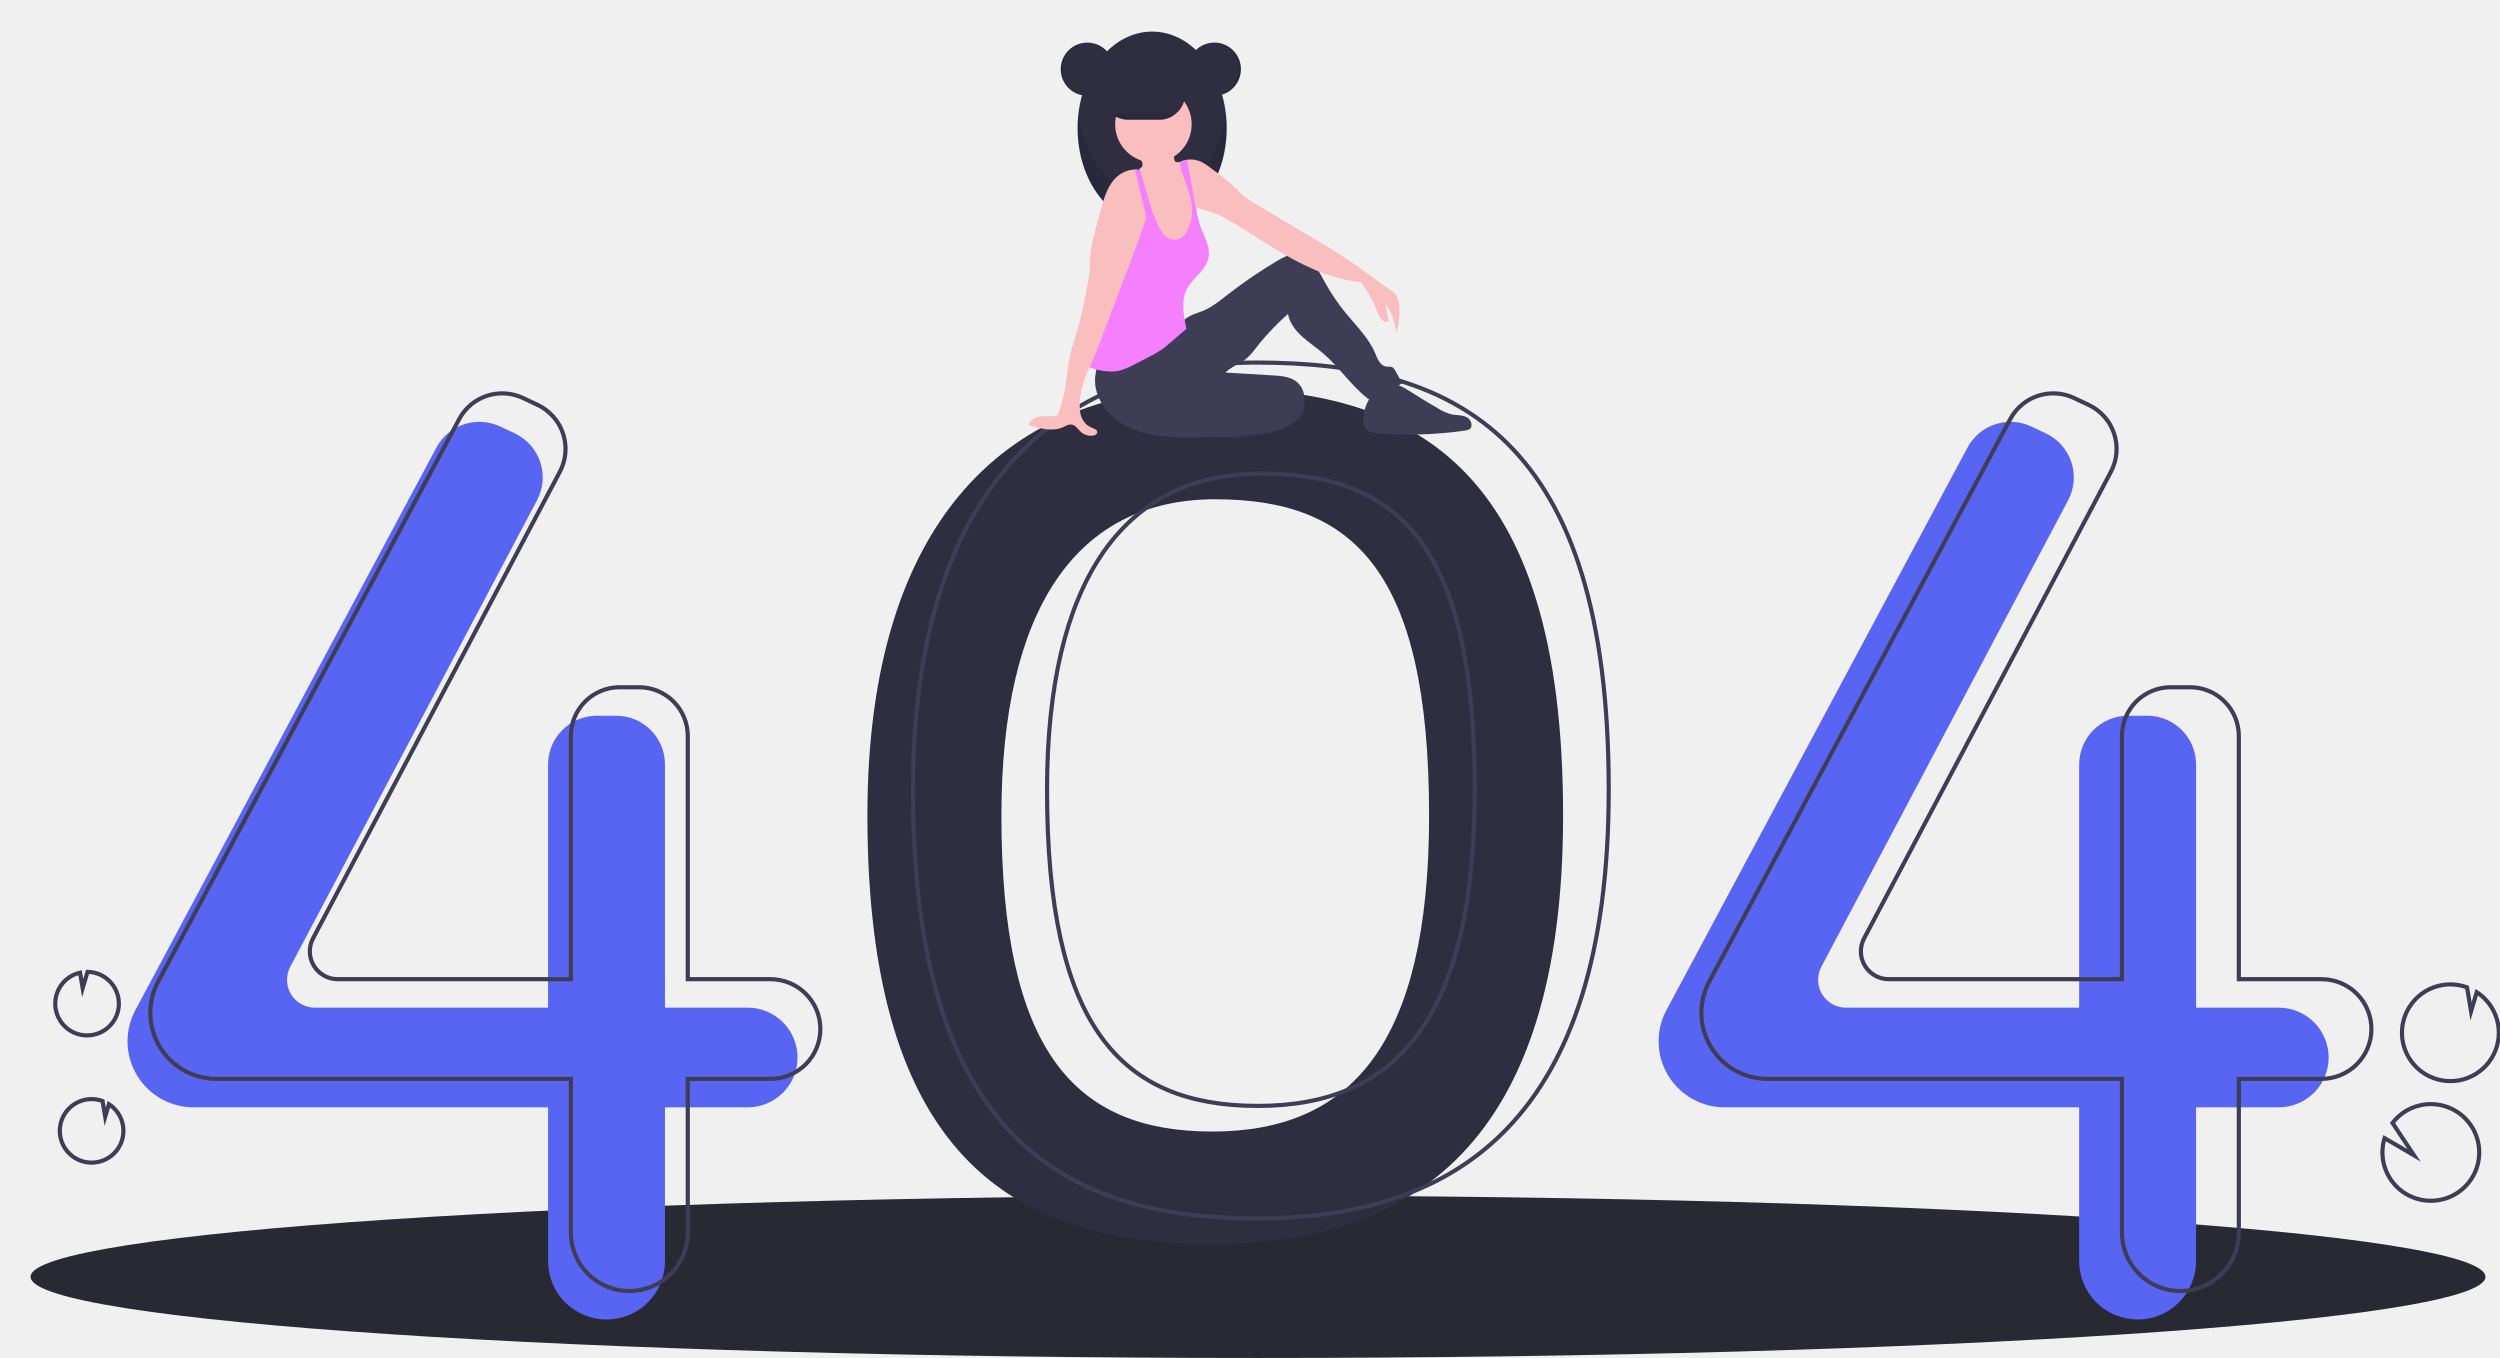
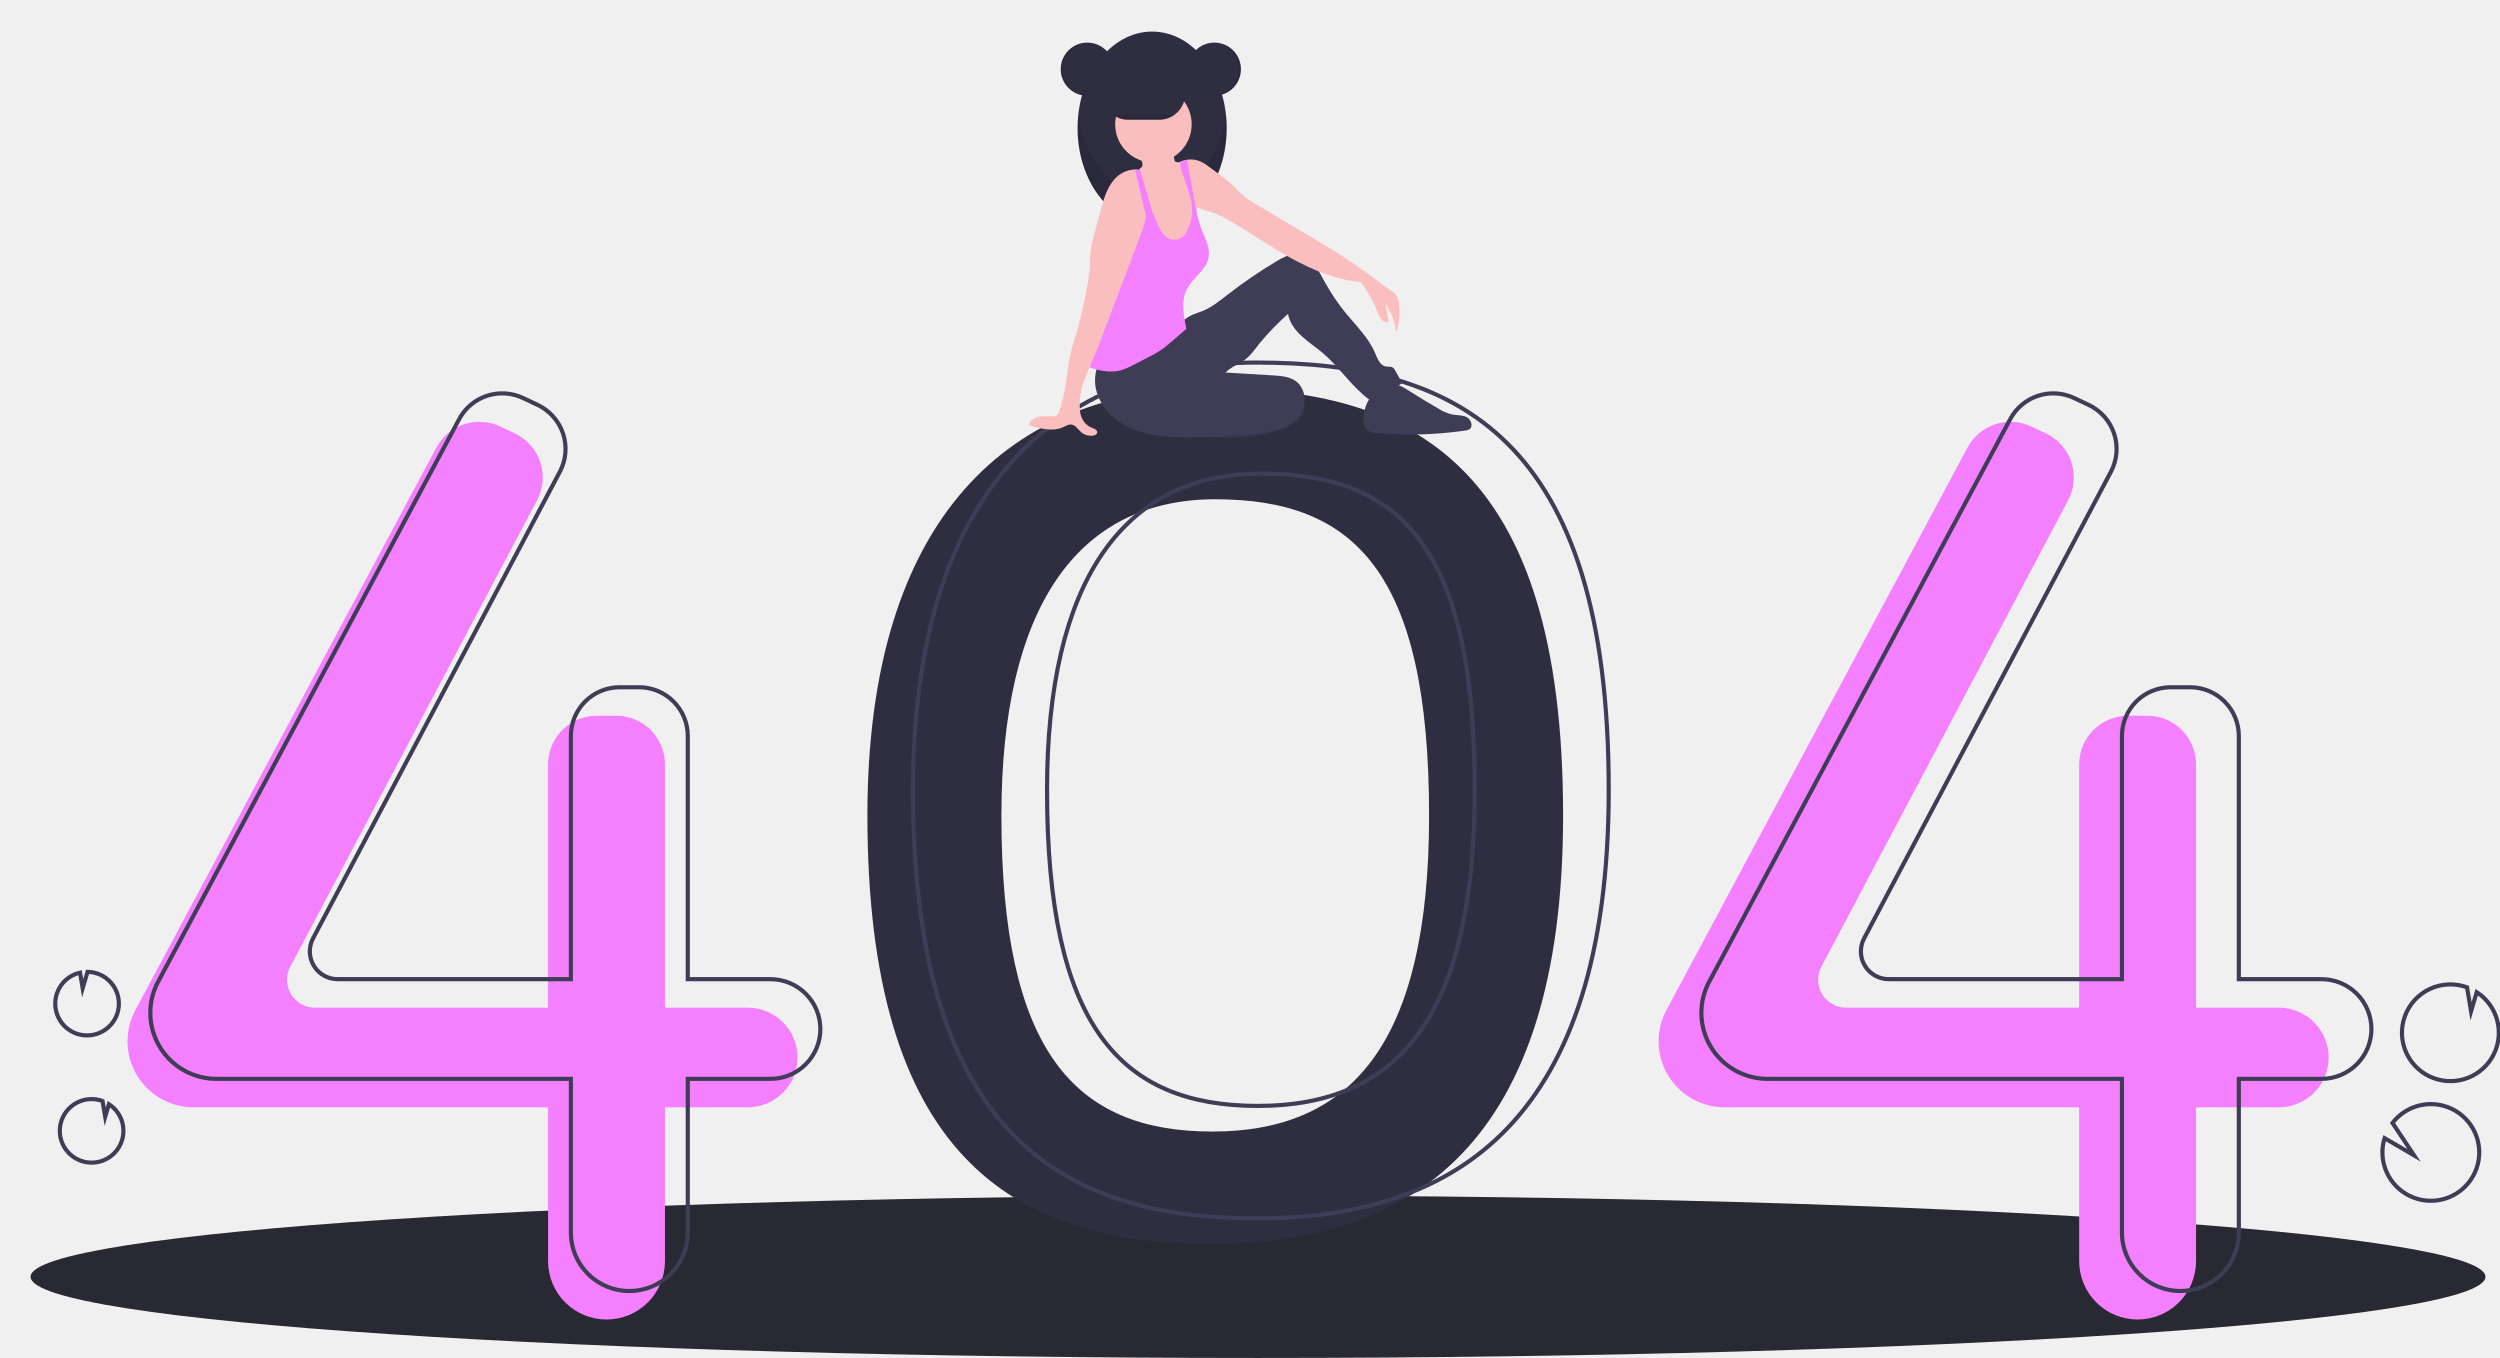
<svg xmlns="http://www.w3.org/2000/svg" width="602" height="327" viewBox="0 0 602 327" fill="none">
  <g clip-path="url(#clip0)">
    <path d="M302.932 327C466.17 327 598.5 318.249 598.5 307.454C598.5 296.659 466.17 287.908 302.932 287.908C139.695 287.908 7.365 296.659 7.365 307.454C7.365 318.249 139.695 327 302.932 327Z" fill="#282932" />
    <path d="M291.602 93.477C243.447 93.477 208.871 124.339 208.871 196.351C208.871 277.964 243.447 299.567 291.602 299.567C339.758 299.567 376.394 275.906 376.394 196.351C376.393 111.308 339.758 93.477 291.602 93.477ZM291.919 272.477C258.565 272.477 241.14 252.93 241.14 196.403C241.14 146.527 259.278 120.224 292.632 120.224C325.986 120.224 344.125 137.501 344.125 196.403C344.125 251.505 325.273 272.477 291.919 272.477Z" fill="#2F2E41" />
-     <path d="M180.035 242.644H160.125V184.076C160.125 180.965 158.888 177.982 156.686 175.782C154.484 173.583 151.497 172.347 148.383 172.347H143.718C142.176 172.347 140.649 172.65 139.224 173.24C137.8 173.829 136.505 174.693 135.415 175.782C134.325 176.871 133.46 178.164 132.87 179.587C132.279 181.01 131.976 182.536 131.976 184.076V242.644H75.815C74.66 242.644 73.524 242.345 72.518 241.778C71.512 241.21 70.67 240.392 70.074 239.404C69.478 238.415 69.147 237.29 69.115 236.136C69.082 234.983 69.349 233.84 69.888 232.82L129.328 120.441C130.069 119.04 130.518 117.503 130.648 115.924C130.779 114.345 130.587 112.755 130.085 111.252C129.584 109.749 128.782 108.363 127.729 107.177C126.677 105.992 125.394 105.032 123.96 104.355L120.451 102.7C117.727 101.415 114.612 101.225 111.751 102.17C108.89 103.115 106.502 105.122 105.082 107.777L32.587 243.245C31.353 245.552 30.707 248.127 30.707 250.743C30.707 252.831 31.119 254.9 31.919 256.829C32.719 258.759 33.892 260.512 35.37 261.989C36.849 263.466 38.604 264.638 40.536 265.437C42.468 266.236 44.538 266.648 46.629 266.648H131.976V303.682C131.976 305.528 132.34 307.357 133.047 309.062C133.754 310.768 134.791 312.318 136.098 313.623C137.405 314.929 138.957 315.965 140.664 316.671C142.372 317.378 144.202 317.741 146.05 317.741C147.899 317.741 149.729 317.378 151.436 316.671C153.144 315.965 154.696 314.929 156.003 313.623C157.31 312.318 158.346 310.768 159.054 309.062C159.761 307.357 160.125 305.528 160.125 303.682V266.648H180.035C183.222 266.648 186.278 265.383 188.531 263.132C190.784 260.881 192.05 257.829 192.05 254.646C192.05 251.463 190.784 248.41 188.531 246.159C186.278 243.908 183.222 242.644 180.035 242.644Z" fill="#5865F2" />
-     <path d="M548.723 242.644H528.812V184.076C528.812 180.965 527.575 177.982 525.373 175.782C523.171 173.583 520.185 172.347 517.07 172.347H512.405C510.863 172.347 509.336 172.65 507.912 173.24C506.487 173.829 505.193 174.693 504.102 175.782C503.012 176.871 502.147 178.164 501.557 179.587C500.967 181.01 500.663 182.536 500.663 184.076V242.644H444.503C443.347 242.644 442.211 242.345 441.206 241.778C440.2 241.21 439.358 240.392 438.761 239.404C438.165 238.415 437.834 237.29 437.802 236.136C437.769 234.983 438.036 233.84 438.576 232.82L498.015 120.441C498.757 119.04 499.206 117.503 499.336 115.924C499.466 114.345 499.274 112.755 498.773 111.252C498.271 109.749 497.47 108.363 496.417 107.177C495.364 105.992 494.082 105.032 492.647 104.355L489.139 102.7C486.414 101.415 483.299 101.225 480.438 102.17C477.578 103.115 475.19 105.122 473.769 107.777L401.275 243.245C400.04 245.552 399.395 248.127 399.395 250.743C399.395 254.961 401.072 259.006 404.058 261.989C407.044 264.972 411.094 266.648 415.316 266.648H500.663V303.682C500.663 307.411 502.146 310.987 504.786 313.623C507.425 316.26 511.005 317.741 514.738 317.741C518.471 317.741 522.051 316.26 524.69 313.623C527.33 310.987 528.812 307.411 528.812 303.682V266.648H548.723C551.909 266.648 554.965 265.383 557.219 263.132C559.472 260.881 560.738 257.829 560.738 254.646C560.738 251.463 559.472 248.41 557.219 246.159C554.965 243.908 551.909 242.644 548.723 242.644Z" fill="#5865F2" />
+     <path d="M180.035 242.644H160.125V184.076C160.125 180.965 158.888 177.982 156.686 175.782C154.484 173.583 151.497 172.347 148.383 172.347H143.718C142.176 172.347 140.649 172.65 139.224 173.24C137.8 173.829 136.505 174.693 135.415 175.782C134.325 176.871 133.46 178.164 132.87 179.587C132.279 181.01 131.976 182.536 131.976 184.076V242.644H75.815C74.66 242.644 73.524 242.345 72.518 241.778C71.512 241.21 70.67 240.392 70.074 239.404C69.478 238.415 69.147 237.29 69.115 236.136C69.082 234.983 69.349 233.84 69.888 232.82L129.328 120.441C130.069 119.04 130.518 117.503 130.648 115.924C130.779 114.345 130.587 112.755 130.085 111.252C129.584 109.749 128.782 108.363 127.729 107.177C126.677 105.992 125.394 105.032 123.96 104.355L120.451 102.7C117.727 101.415 114.612 101.225 111.751 102.17C108.89 103.115 106.502 105.122 105.082 107.777L32.587 243.245C31.353 245.552 30.707 248.127 30.707 250.743C30.707 252.831 31.119 254.9 31.919 256.829C32.719 258.759 33.892 260.512 35.37 261.989C36.849 263.466 38.604 264.638 40.536 265.437C42.468 266.236 44.538 266.648 46.629 266.648H131.976V303.682C131.976 305.528 132.34 307.357 133.047 309.062C133.754 310.768 134.791 312.318 136.098 313.623C137.405 314.929 138.957 315.965 140.664 316.671C142.372 317.378 144.202 317.741 146.05 317.741C147.899 317.741 149.729 317.378 151.436 316.671C153.144 315.965 154.696 314.929 156.003 313.623C157.31 312.318 158.346 310.768 159.054 309.062C159.761 307.357 160.125 305.528 160.125 303.682V266.648H180.035C183.222 266.648 186.278 265.383 188.531 263.132C190.784 260.881 192.05 257.829 192.05 254.646C192.05 251.463 190.784 248.41 188.531 246.159C186.278 243.908 183.222 242.644 180.035 242.644Z" fill="#f47fff" />
+     <path d="M548.723 242.644H528.812V184.076C528.812 180.965 527.575 177.982 525.373 175.782C523.171 173.583 520.185 172.347 517.07 172.347H512.405C510.863 172.347 509.336 172.65 507.912 173.24C506.487 173.829 505.193 174.693 504.102 175.782C503.012 176.871 502.147 178.164 501.557 179.587C500.967 181.01 500.663 182.536 500.663 184.076V242.644H444.503C443.347 242.644 442.211 242.345 441.206 241.778C440.2 241.21 439.358 240.392 438.761 239.404C438.165 238.415 437.834 237.29 437.802 236.136C437.769 234.983 438.036 233.84 438.576 232.82L498.015 120.441C498.757 119.04 499.206 117.503 499.336 115.924C499.466 114.345 499.274 112.755 498.773 111.252C498.271 109.749 497.47 108.363 496.417 107.177C495.364 105.992 494.082 105.032 492.647 104.355L489.139 102.7C486.414 101.415 483.299 101.225 480.438 102.17C477.578 103.115 475.19 105.122 473.769 107.777L401.275 243.245C400.04 245.552 399.395 248.127 399.395 250.743C399.395 254.961 401.072 259.006 404.058 261.989C407.044 264.972 411.094 266.648 415.316 266.648H500.663V303.682C500.663 307.411 502.146 310.987 504.786 313.623C507.425 316.26 511.005 317.741 514.738 317.741C518.471 317.741 522.051 316.26 524.69 313.623C527.33 310.987 528.812 307.411 528.812 303.682V266.648H548.723C551.909 266.648 554.965 265.383 557.219 263.132C559.472 260.881 560.738 257.829 560.738 254.646C560.738 251.463 559.472 248.41 557.219 246.159C554.965 243.908 551.909 242.644 548.723 242.644Z" fill="#f47fff" />
    <path d="M185.528 235.785H165.617V177.218C165.617 175.677 165.313 174.152 164.723 172.729C164.133 171.306 163.268 170.013 162.178 168.924C161.088 167.835 159.793 166.971 158.369 166.381C156.944 165.792 155.417 165.489 153.875 165.489H149.21C146.096 165.489 143.109 166.724 140.907 168.924C138.705 171.124 137.468 174.107 137.468 177.218V235.785H81.307C80.152 235.785 79.016 235.487 78.01 234.92C77.004 234.352 76.162 233.534 75.566 232.546C74.97 231.557 74.639 230.432 74.607 229.278C74.574 228.124 74.841 226.982 75.38 225.961L134.82 113.583C135.561 112.182 136.01 110.645 136.141 109.066C136.271 107.486 136.079 105.897 135.578 104.394C135.076 102.891 134.274 101.505 133.222 100.319C132.169 99.134 130.887 98.174 129.452 97.497L125.943 95.842C123.219 94.557 120.104 94.367 117.243 95.312C114.382 96.257 111.995 98.264 110.574 100.919L38.08 236.387C36.845 238.694 36.199 241.269 36.199 243.885V243.885C36.199 248.103 37.877 252.148 40.863 255.131C43.849 258.114 47.898 259.789 52.121 259.789H137.468V296.824C137.468 298.67 137.832 300.498 138.539 302.204C139.247 303.91 140.283 305.46 141.59 306.765C142.897 308.071 144.449 309.106 146.156 309.813C147.864 310.519 149.694 310.883 151.542 310.883H151.543C155.275 310.883 158.855 309.402 161.495 306.765C164.134 304.129 165.617 300.553 165.617 296.824V259.789H185.528C187.105 259.789 188.668 259.479 190.125 258.876C191.583 258.273 192.908 257.388 194.023 256.274C195.139 255.16 196.024 253.836 196.628 252.38C197.232 250.924 197.542 249.364 197.542 247.787V247.787C197.542 246.211 197.232 244.651 196.628 243.194C196.024 241.738 195.139 240.415 194.023 239.301C192.908 238.186 191.583 237.302 190.125 236.699C188.668 236.096 187.105 235.785 185.528 235.785V235.785Z" stroke="#3F3D56" stroke-miterlimit="10" />
    <path d="M559.022 235.785H539.111V177.218C539.111 174.107 537.874 171.124 535.672 168.924C533.47 166.724 530.484 165.489 527.369 165.489H522.704C521.162 165.489 519.635 165.792 518.211 166.381C516.786 166.971 515.492 167.835 514.401 168.924C513.311 170.013 512.446 171.306 511.856 172.729C511.266 174.152 510.962 175.677 510.962 177.218V235.785H454.801C453.646 235.785 452.51 235.487 451.504 234.92C450.498 234.352 449.656 233.534 449.06 232.546C448.464 231.557 448.133 230.432 448.101 229.278C448.068 228.124 448.335 226.982 448.875 225.961L508.314 113.583C509.055 112.182 509.505 110.645 509.635 109.066C509.765 107.486 509.573 105.897 509.072 104.394C508.57 102.891 507.769 101.505 506.716 100.319C505.663 99.134 504.381 98.174 502.946 97.497L499.437 95.842C496.713 94.557 493.598 94.367 490.737 95.312C487.876 96.257 485.489 98.264 484.068 100.919L411.574 236.387C410.339 238.694 409.693 241.269 409.693 243.885C409.693 248.103 411.371 252.148 414.357 255.131C417.343 258.114 421.392 259.789 425.615 259.789H510.962V296.824C510.962 300.553 512.445 304.129 515.084 306.765C517.724 309.402 521.304 310.883 525.037 310.883V310.883C528.769 310.883 532.349 309.402 534.989 306.765C537.628 304.129 539.111 300.553 539.111 296.824V259.789H559.022C560.6 259.789 562.162 259.479 563.62 258.876C565.077 258.273 566.402 257.388 567.518 256.274C568.633 255.16 569.518 253.836 570.122 252.38C570.726 250.924 571.037 249.364 571.037 247.787V247.787C571.037 244.604 569.771 241.552 567.518 239.301C565.264 237.05 562.208 235.785 559.022 235.785V235.785Z" stroke="#3F3D56" stroke-miterlimit="10" />
    <path d="M302.589 87.305C254.433 87.305 219.857 118.167 219.857 190.178C219.857 271.791 254.433 293.395 302.589 293.395C350.745 293.395 387.38 269.734 387.38 190.178C387.38 105.136 350.745 87.305 302.589 87.305ZM302.905 266.305C269.551 266.305 252.126 246.758 252.126 190.231C252.126 140.354 270.265 114.052 303.619 114.052C336.973 114.052 355.111 131.329 355.111 190.231C355.111 245.333 336.259 266.305 302.905 266.305V266.305Z" stroke="#3F3D56" stroke-miterlimit="10" />
    <path d="M586.08 259.638C588.771 260.614 591.729 260.565 594.387 259.503C597.046 258.44 599.22 256.438 600.495 253.877C601.771 251.316 602.058 248.376 601.303 245.617C600.548 242.858 598.803 240.473 596.4 238.916L595.032 243.517L594.062 237.749C594.053 237.745 594.043 237.741 594.033 237.738C592.593 237.215 591.064 236.981 589.534 237.049C588.003 237.117 586.501 237.485 585.113 238.133C583.725 238.781 582.479 239.695 581.445 240.824C580.411 241.953 579.61 243.275 579.088 244.714C578.565 246.152 578.332 247.679 578.4 249.208C578.469 250.737 578.839 252.237 579.488 253.623C580.137 255.009 581.054 256.254 582.185 257.286C583.316 258.318 584.639 259.117 586.08 259.638H586.08Z" stroke="#3F3D56" stroke-miterlimit="10" />
    <path d="M573.867 279.524C574.329 282.155 575.684 284.547 577.702 286.298C579.721 288.05 582.281 289.055 584.954 289.145C587.626 289.235 590.248 288.404 592.38 286.792C594.512 285.18 596.025 282.885 596.664 280.291C597.303 277.697 597.029 274.963 595.89 272.547C594.75 270.131 592.813 268.179 590.404 267.02C587.995 265.861 585.261 265.564 582.659 266.18C580.057 266.796 577.746 268.287 576.114 270.402L581.309 278.214L574.21 274.068C573.66 275.833 573.542 277.704 573.867 279.524V279.524Z" stroke="#3F3D56" stroke-miterlimit="10" />
    <path d="M13.762 239.065C14.2 237.859 14.934 236.782 15.898 235.934C16.862 235.086 18.024 234.493 19.277 234.212L19.908 237.957L21.077 234.023C22.701 234.048 24.275 234.586 25.573 235.563C26.87 236.539 27.823 237.901 28.295 239.454C28.766 241.006 28.732 242.668 28.196 244.2C27.66 245.731 26.651 247.053 25.314 247.974C23.977 248.896 22.382 249.369 20.759 249.325C19.135 249.282 17.567 248.724 16.282 247.733C14.996 246.741 14.06 245.367 13.607 243.809C13.154 242.251 13.208 240.59 13.762 239.065V239.065Z" stroke="#3F3D56" stroke-miterlimit="10" />
    <path d="M19.447 279.505C21.216 280.146 23.159 280.114 24.905 279.416C26.652 278.718 28.081 277.402 28.919 275.72C29.757 274.037 29.945 272.105 29.449 270.292C28.953 268.48 27.806 266.913 26.228 265.89L25.329 268.913L24.692 265.124C24.686 265.121 24.679 265.118 24.672 265.116C23.727 264.773 22.723 264.62 21.717 264.665C20.712 264.71 19.726 264.952 18.815 265.378C16.974 266.238 15.551 267.793 14.858 269.701C14.165 271.609 14.259 273.714 15.12 275.552C15.98 277.391 17.537 278.813 19.447 279.505V279.505Z" stroke="#3F3D56" stroke-miterlimit="10" />
    <path d="M261.824 23.061C265.358 23.061 268.223 20.195 268.223 16.66C268.223 13.124 265.358 10.259 261.824 10.259C258.289 10.259 255.424 13.124 255.424 16.66C255.424 20.195 258.289 23.061 261.824 23.061Z" fill="#2F2E41" />
    <path d="M277.433 54.129C287.347 54.129 295.384 43.714 295.384 30.867C295.384 18.02 287.347 7.605 277.433 7.605C267.519 7.605 259.482 18.02 259.482 30.867C259.482 43.714 267.519 54.129 277.433 54.129Z" fill="#2F2E41" />
    <path opacity="0.1" d="M277.433 47.103C268.441 47.103 260.993 38.535 259.686 27.354C259.55 28.52 259.482 29.693 259.482 30.867C259.482 43.714 267.519 54.129 277.433 54.129C287.347 54.129 295.384 43.714 295.384 30.867C295.384 29.693 295.316 28.52 295.18 27.354C293.873 38.535 286.425 47.103 277.433 47.103Z" fill="black" />
    <path d="M313.959 98.991C313.574 100.575 311.912 101.844 310.071 102.731C306.201 104.595 301.427 105.151 296.796 105.337C295.615 105.409 294.43 105.387 293.252 105.272C290.97 105.051 288.829 104.067 287.175 102.478C287.057 102.401 286.961 102.295 286.895 102.171C286.828 102.047 286.795 101.907 286.797 101.766C286.799 101.626 286.837 101.487 286.907 101.365C286.977 101.243 287.077 101.14 287.197 101.067C289.662 98.359 293.776 96.698 297.92 95.502C301.062 94.595 306.542 92.247 309.969 92.564C313.289 92.871 314.446 96.99 313.959 98.991Z" fill="#3F3D56" />
    <path opacity="0.1" d="M313.959 98.991C313.574 100.575 311.912 101.844 310.071 102.731C306.201 104.595 301.427 105.151 296.796 105.337C295.615 105.409 294.43 105.387 293.252 105.272C290.97 105.051 288.829 104.067 287.175 102.478C287.057 102.401 286.961 102.295 286.895 102.171C286.828 102.047 286.795 101.907 286.797 101.766C286.799 101.626 286.837 101.487 286.907 101.365C286.977 101.243 287.077 101.14 287.197 101.067C289.662 98.359 293.776 96.698 297.92 95.502C301.062 94.595 306.542 92.247 309.969 92.564C313.289 92.871 314.446 96.99 313.959 98.991Z" fill="black" />
    <path d="M264.751 87.149C263.57 89.465 263.356 92.155 264.157 94.628C264.971 97.083 266.495 99.241 268.536 100.829C273.544 104.843 280.436 105.396 286.853 105.34C292.478 105.291 298.094 104.906 303.672 104.187C305.542 104.021 307.379 103.595 309.13 102.92C311.224 102.013 313.065 100.351 313.81 98.193C314.556 96.036 314.027 93.394 312.256 91.955C310.7 90.69 308.554 90.516 306.552 90.395L295.099 89.707C296.231 88.561 297.738 87.914 299.115 87.081C300.944 85.977 302.158 84.122 303.487 82.45C305.535 80.001 307.764 77.71 310.154 75.594C310.526 77.733 311.879 79.489 313.471 80.965C315.063 82.44 316.898 83.628 318.553 85.033C322.56 88.436 325.446 93.055 329.66 96.197C332.56 95.435 335.27 94.082 337.621 92.222L335.983 89.254C335.847 88.948 335.634 88.683 335.366 88.484C334.902 88.198 334.305 88.345 333.766 88.264C332.327 88.049 331.699 86.387 331.134 85.046C329.584 81.363 326.616 78.506 324.081 75.418C322.21 73.139 320.551 70.694 319.123 68.114C318.271 66.575 317.492 64.972 316.336 63.647C315.181 62.321 313.561 61.279 311.803 61.275C310.249 61.272 308.816 62.06 307.48 62.854C303.411 65.271 299.496 67.939 295.758 70.842C293.802 72.361 291.858 73.966 289.563 74.897C288.597 75.289 287.578 75.557 286.651 76.034C285.028 76.87 283.795 78.284 282.469 79.539C277.738 84.016 271.26 86.917 264.751 87.149Z" fill="#3F3D56" />
    <path d="M288.698 55.284C288.645 56.653 288.354 58.001 287.838 59.27C287.577 59.903 287.188 60.475 286.696 60.95C286.203 61.426 285.618 61.795 284.977 62.035C284.067 62.279 283.112 62.31 282.188 62.125C281.382 62.041 280.605 61.776 279.915 61.351C278.841 60.612 278.306 59.295 278.111 58.005C277.916 56.717 278.003 55.401 277.878 54.104C277.756 53.056 277.557 52.019 277.282 51C277.198 50.661 277.112 50.324 277.027 49.987C276.945 49.65 276.863 49.312 276.789 48.975C276.72 48.658 276.656 48.34 276.601 48.02C276.556 47.75 276.515 47.478 276.486 47.205C276.458 46.395 276.323 45.592 276.085 44.818C275.86 44.316 275.58 43.84 275.248 43.402C275.106 43.199 274.968 42.996 274.842 42.785C274.476 42.237 274.306 41.582 274.36 40.926C274.375 40.824 274.399 40.724 274.433 40.627C274.446 40.59 274.46 40.553 274.475 40.517C274.616 40.478 274.745 40.407 274.851 40.307C274.957 40.208 275.038 40.084 275.086 39.947C275.139 39.651 275.114 39.347 275.012 39.065C274.896 38.67 274.736 38.289 274.536 37.93C274.405 37.692 273.96 37.265 273.957 36.993C273.951 36.447 275.018 36.006 275.451 35.791C276.771 35.13 278.242 34.831 279.715 34.926C280.66 34.99 281.684 35.28 282.205 36.072C282.673 36.785 282.611 37.709 282.811 38.538C282.832 38.659 282.883 38.772 282.959 38.868C283.061 38.961 283.189 39.02 283.326 39.036C283.557 39.083 283.794 39.092 284.028 39.065H284.03C284.092 39.06 284.153 39.051 284.214 39.038C284.578 38.971 284.923 38.822 285.222 38.602C285.416 38.551 285.611 38.509 285.807 38.476C285.815 38.475 285.823 38.474 285.831 38.471C286.613 40.94 286.714 43.586 287.354 46.099C287.671 47.35 288.125 48.585 288.189 49.871C288.194 49.928 288.196 49.985 288.197 50.043C288.207 50.457 288.174 50.874 288.191 51.286C288.197 51.471 288.218 51.656 288.253 51.839C288.323 52.132 288.41 52.42 288.514 52.703L288.519 52.717C288.548 52.808 288.577 52.9 288.6 52.992C288.617 53.059 288.633 53.125 288.645 53.192L288.647 53.197C288.762 53.887 288.78 54.589 288.698 55.284Z" fill="#FBBEBE" />
    <path d="M277.745 39.141C282.831 39.141 286.954 35.017 286.954 29.93C286.954 24.843 282.831 20.719 277.745 20.719C272.658 20.719 268.535 24.843 268.535 29.93C268.535 35.017 272.658 39.141 277.745 39.141Z" fill="#FBBEBE" />
    <path d="M336.214 80.117C335.948 77.604 335.054 75.198 333.617 73.119C333.856 74.54 334.095 75.96 334.335 77.38C334.037 77.466 333.72 77.464 333.423 77.372C333.127 77.281 332.863 77.105 332.665 76.866C332.277 76.382 331.98 75.831 331.789 75.241C330.743 72.643 329.375 70.187 327.717 67.93C321.854 67.441 316.058 65.01 310.903 62.177C305.745 59.345 300.919 55.949 295.83 52.997C294.948 52.464 294.029 51.994 293.08 51.592C291.488 50.953 289.701 50.622 288.191 49.871C288.09 49.821 287.988 49.768 287.889 49.714C287.548 49.528 287.225 49.311 286.924 49.066C286.761 48.934 286.607 48.792 286.462 48.641C285.709 47.765 285.112 46.766 284.696 45.687C283.886 43.895 283.598 41.733 282.789 39.941C283.161 39.593 283.578 39.298 284.03 39.065H284.032C284.097 39.03 284.163 38.998 284.23 38.966C284.55 38.816 284.882 38.694 285.224 38.603C285.418 38.551 285.613 38.509 285.809 38.476C285.817 38.475 285.825 38.474 285.833 38.471C286.745 38.323 287.679 38.397 288.557 38.687C289.84 39.121 290.921 39.987 292 40.807C293.752 42.042 295.433 43.375 297.034 44.801C297.924 45.653 298.735 46.59 299.692 47.364C300.487 47.978 301.326 48.533 302.201 49.027C307.378 52.112 312.556 55.196 317.735 58.28C319.488 59.325 321.242 60.369 322.956 61.474C325.56 63.154 328.07 64.975 330.578 66.793C332.056 67.864 333.534 68.936 335.011 70.008C335.496 70.317 335.921 70.71 336.268 71.169C336.574 71.691 336.764 72.272 336.825 72.873C337.196 75.302 336.986 77.784 336.214 80.117Z" fill="#FBBEBE" />
    <path d="M290.984 62.211C290.362 64.998 287.546 66.683 286.074 69.13C284.245 72.169 284.991 75.7 285.678 79.18C284.423 80.262 283.168 81.344 281.911 82.426C281.218 83.02 280.525 83.618 279.779 84.145C278.691 84.874 277.554 85.527 276.376 86.099C275.265 86.671 274.154 87.243 273.042 87.815C272.009 88.396 270.914 88.86 269.778 89.198C267.589 89.76 265.263 89.367 263.096 88.716C262.841 88.649 262.595 88.549 262.366 88.418C262.231 88.337 262.113 88.23 262.019 88.104C261.806 87.721 261.728 87.277 261.799 86.844C262.019 83.197 262.91 79.626 263.799 76.082C264.273 73.956 264.912 71.87 265.708 69.842C266.488 68.105 267.386 66.422 268.394 64.806C269.507 62.772 270.825 60.858 272.327 59.093C273.059 58.414 273.675 57.62 274.151 56.742C274.705 55.478 274.491 54.027 274.603 52.65C274.689 51.616 274.964 50.606 275.413 49.67V49.668C275.654 49.164 275.944 48.685 276.278 48.238C276.43 48.591 276.581 48.944 276.732 49.295C276.832 49.526 276.931 49.757 277.029 49.987C277.157 50.283 277.284 50.579 277.41 50.874C277.773 51.72 278.137 52.566 278.499 53.411C278.891 54.475 279.45 55.471 280.154 56.36C280.476 56.815 280.91 57.179 281.415 57.416C281.919 57.654 282.477 57.756 283.033 57.713C283.589 57.671 284.124 57.485 284.587 57.173C285.049 56.862 285.423 56.436 285.672 55.937C286.196 55.005 286.576 53.999 286.799 52.953C287.107 51.68 287.15 50.356 286.924 49.066C286.547 46.58 285.491 44.042 284.723 41.733C284.41 40.963 284.229 40.146 284.187 39.316C284.189 39.223 284.198 39.13 284.215 39.038C284.22 39.015 284.225 38.99 284.229 38.966C284.549 38.816 284.882 38.694 285.224 38.602C285.417 38.551 285.612 38.509 285.809 38.476C286.485 42.136 287.162 45.795 287.84 49.455C287.855 49.54 287.873 49.626 287.888 49.714C287.985 50.238 288.083 50.763 288.193 51.286C288.291 51.76 288.397 52.233 288.516 52.703L288.52 52.717C288.561 52.877 288.603 53.034 288.647 53.192L288.648 53.197C288.769 53.628 288.903 54.055 289.054 54.477C289.972 57.017 291.572 59.574 290.984 62.211Z" fill="#f47fff" />
    <path d="M328.358 101.374C328.329 101.911 328.433 102.447 328.661 102.934C329.237 103.987 330.62 104.227 331.817 104.325C338.808 104.9 345.841 104.686 352.783 103.686C353.16 103.661 353.525 103.547 353.85 103.355C354.837 102.663 354.229 100.976 353.151 100.436C352.073 99.896 350.794 100.026 349.612 99.792C348.437 99.496 347.318 99.011 346.299 98.355C343.901 96.977 341.537 95.54 339.209 94.045C337.823 93.154 336.187 92.204 334.625 92.732C330.396 94.163 328.33 96.811 328.358 101.374Z" fill="#3F3D56" />
    <path d="M276.824 48.78V48.782C276.813 48.847 276.802 48.911 276.788 48.975C276.771 49.081 276.751 49.189 276.731 49.295C276.537 50.287 276.3 51.273 276.027 52.254C275.277 54.962 274.274 57.627 273.278 60.253C270.606 67.294 267.933 74.336 265.26 81.378C264.585 83.152 263.912 84.927 263.146 86.664C262.89 87.244 262.626 87.828 262.364 88.418C261.424 90.53 260.522 92.711 260.222 94.959C259.943 96.439 259.911 97.954 260.127 99.445C260.427 100.918 261.321 102.358 262.722 102.903C263.405 103.17 264.384 103.527 264.197 104.237C264.095 104.628 263.652 104.818 263.254 104.884C262.728 104.968 262.191 104.935 261.679 104.787C261.168 104.64 260.695 104.382 260.294 104.031C259.547 103.368 258.972 102.336 257.978 102.225C257.29 102.15 256.656 102.562 256.025 102.851C253.453 104.027 250.456 103.204 247.754 102.369C247.966 101.274 249.065 100.553 250.156 100.334C251.247 100.114 252.376 100.27 253.489 100.241C253.845 100.26 254.199 100.169 254.502 99.98C254.773 99.731 254.964 99.405 255.048 99.046C255.765 96.922 256.298 94.74 256.642 92.524C257.001 90.208 257.151 87.857 257.663 85.57C258.061 83.785 258.676 82.057 259.203 80.306C260.223 76.699 261.061 73.043 261.713 69.352C262.043 67.819 262.279 66.267 262.42 64.704C262.509 63.409 262.467 62.107 262.592 60.815C262.801 59.136 263.152 57.477 263.639 55.855C264.117 54.087 264.594 52.319 265.071 50.552C265.778 47.937 266.536 45.221 268.328 43.188C268.951 42.472 269.713 41.892 270.569 41.483C271.425 41.075 272.355 40.846 273.303 40.812C273.658 40.811 274.013 40.849 274.36 40.926C274.417 40.94 274.475 40.954 274.533 40.969C274.911 41.068 275.274 41.218 275.612 41.416C276.164 41.065 276.445 41.188 276.812 41.73C277.133 42.303 277.285 42.956 277.249 43.612C277.28 45.345 277.138 47.076 276.824 48.78Z" fill="#FBBEBE" />
    <path d="M277.433 50.85L277.41 50.874L277.284 51L276.029 52.254L275.414 49.67L273.305 40.812C273.66 40.811 274.014 40.849 274.361 40.926C274.376 40.824 274.401 40.724 274.435 40.627L274.535 40.969L275.25 43.402L276.603 48.02L276.826 48.78V48.782L277.433 50.85Z" fill="#f47fff" />
    <path d="M285.397 22.59C285.396 23.41 285.233 24.222 284.918 24.98C284.603 25.737 284.142 26.425 283.561 27.004C283.351 27.214 283.125 27.409 282.886 27.587C281.809 28.399 280.497 28.839 279.148 28.84H271.66C270.005 28.837 268.419 28.178 267.25 27.007C266.081 25.835 265.424 24.248 265.424 22.593C265.424 20.938 266.081 19.351 267.25 18.179C268.419 17.008 270.005 16.349 271.66 16.346H279.148C280.803 16.351 282.389 17.01 283.56 18.179C284.73 19.349 285.391 20.935 285.397 22.59Z" fill="#2F2E41" />
    <path d="M292.417 23.061C295.952 23.061 298.817 20.195 298.817 16.66C298.817 13.124 295.952 10.259 292.417 10.259C288.883 10.259 286.018 13.124 286.018 16.66C286.018 20.195 288.883 23.061 292.417 23.061Z" fill="#2F2E41" />
    <path opacity="0.1" d="M292.261 10.259C292.183 10.259 292.105 10.262 292.027 10.265C293.683 10.325 295.251 11.025 296.4 12.218C297.55 13.41 298.193 15.003 298.193 16.66C298.193 18.317 297.55 19.909 296.4 21.102C295.251 22.294 293.683 22.994 292.027 23.055C292.105 23.058 292.183 23.061 292.261 23.061C293.959 23.061 295.587 22.386 296.787 21.186C297.987 19.985 298.661 18.357 298.661 16.66C298.661 14.962 297.987 13.334 296.787 12.133C295.587 10.933 293.959 10.259 292.261 10.259Z" fill="black" />
    <path opacity="0.1" d="M261.824 10.259C261.902 10.259 261.98 10.262 262.058 10.265C260.402 10.325 258.835 11.025 257.685 12.218C256.535 13.41 255.892 15.003 255.892 16.66C255.892 18.317 256.535 19.909 257.685 21.102C258.835 22.294 260.402 22.994 262.058 23.055C261.98 23.058 261.902 23.061 261.824 23.061C260.127 23.059 258.501 22.384 257.302 21.184C256.103 19.984 255.43 18.356 255.43 16.66C255.43 14.963 256.103 13.336 257.302 12.136C258.501 10.935 260.127 10.26 261.824 10.259Z" fill="black" />
    <path opacity="0.1" d="M282.885 27.587C281.808 28.399 280.496 28.839 279.147 28.84H271.658C270.309 28.839 268.997 28.399 267.92 27.587H282.885Z" fill="black" />
    <path d="M331.244 73.968C331.244 73.968 332.857 78.618 334.334 77.38L333.157 71.302L331.244 73.968Z" fill="#FBBEBE" />
  </g>
  <defs>
    <clipPath id="clip0">
      <rect width="602" height="327" fill="white" />
    </clipPath>
  </defs>
</svg>
